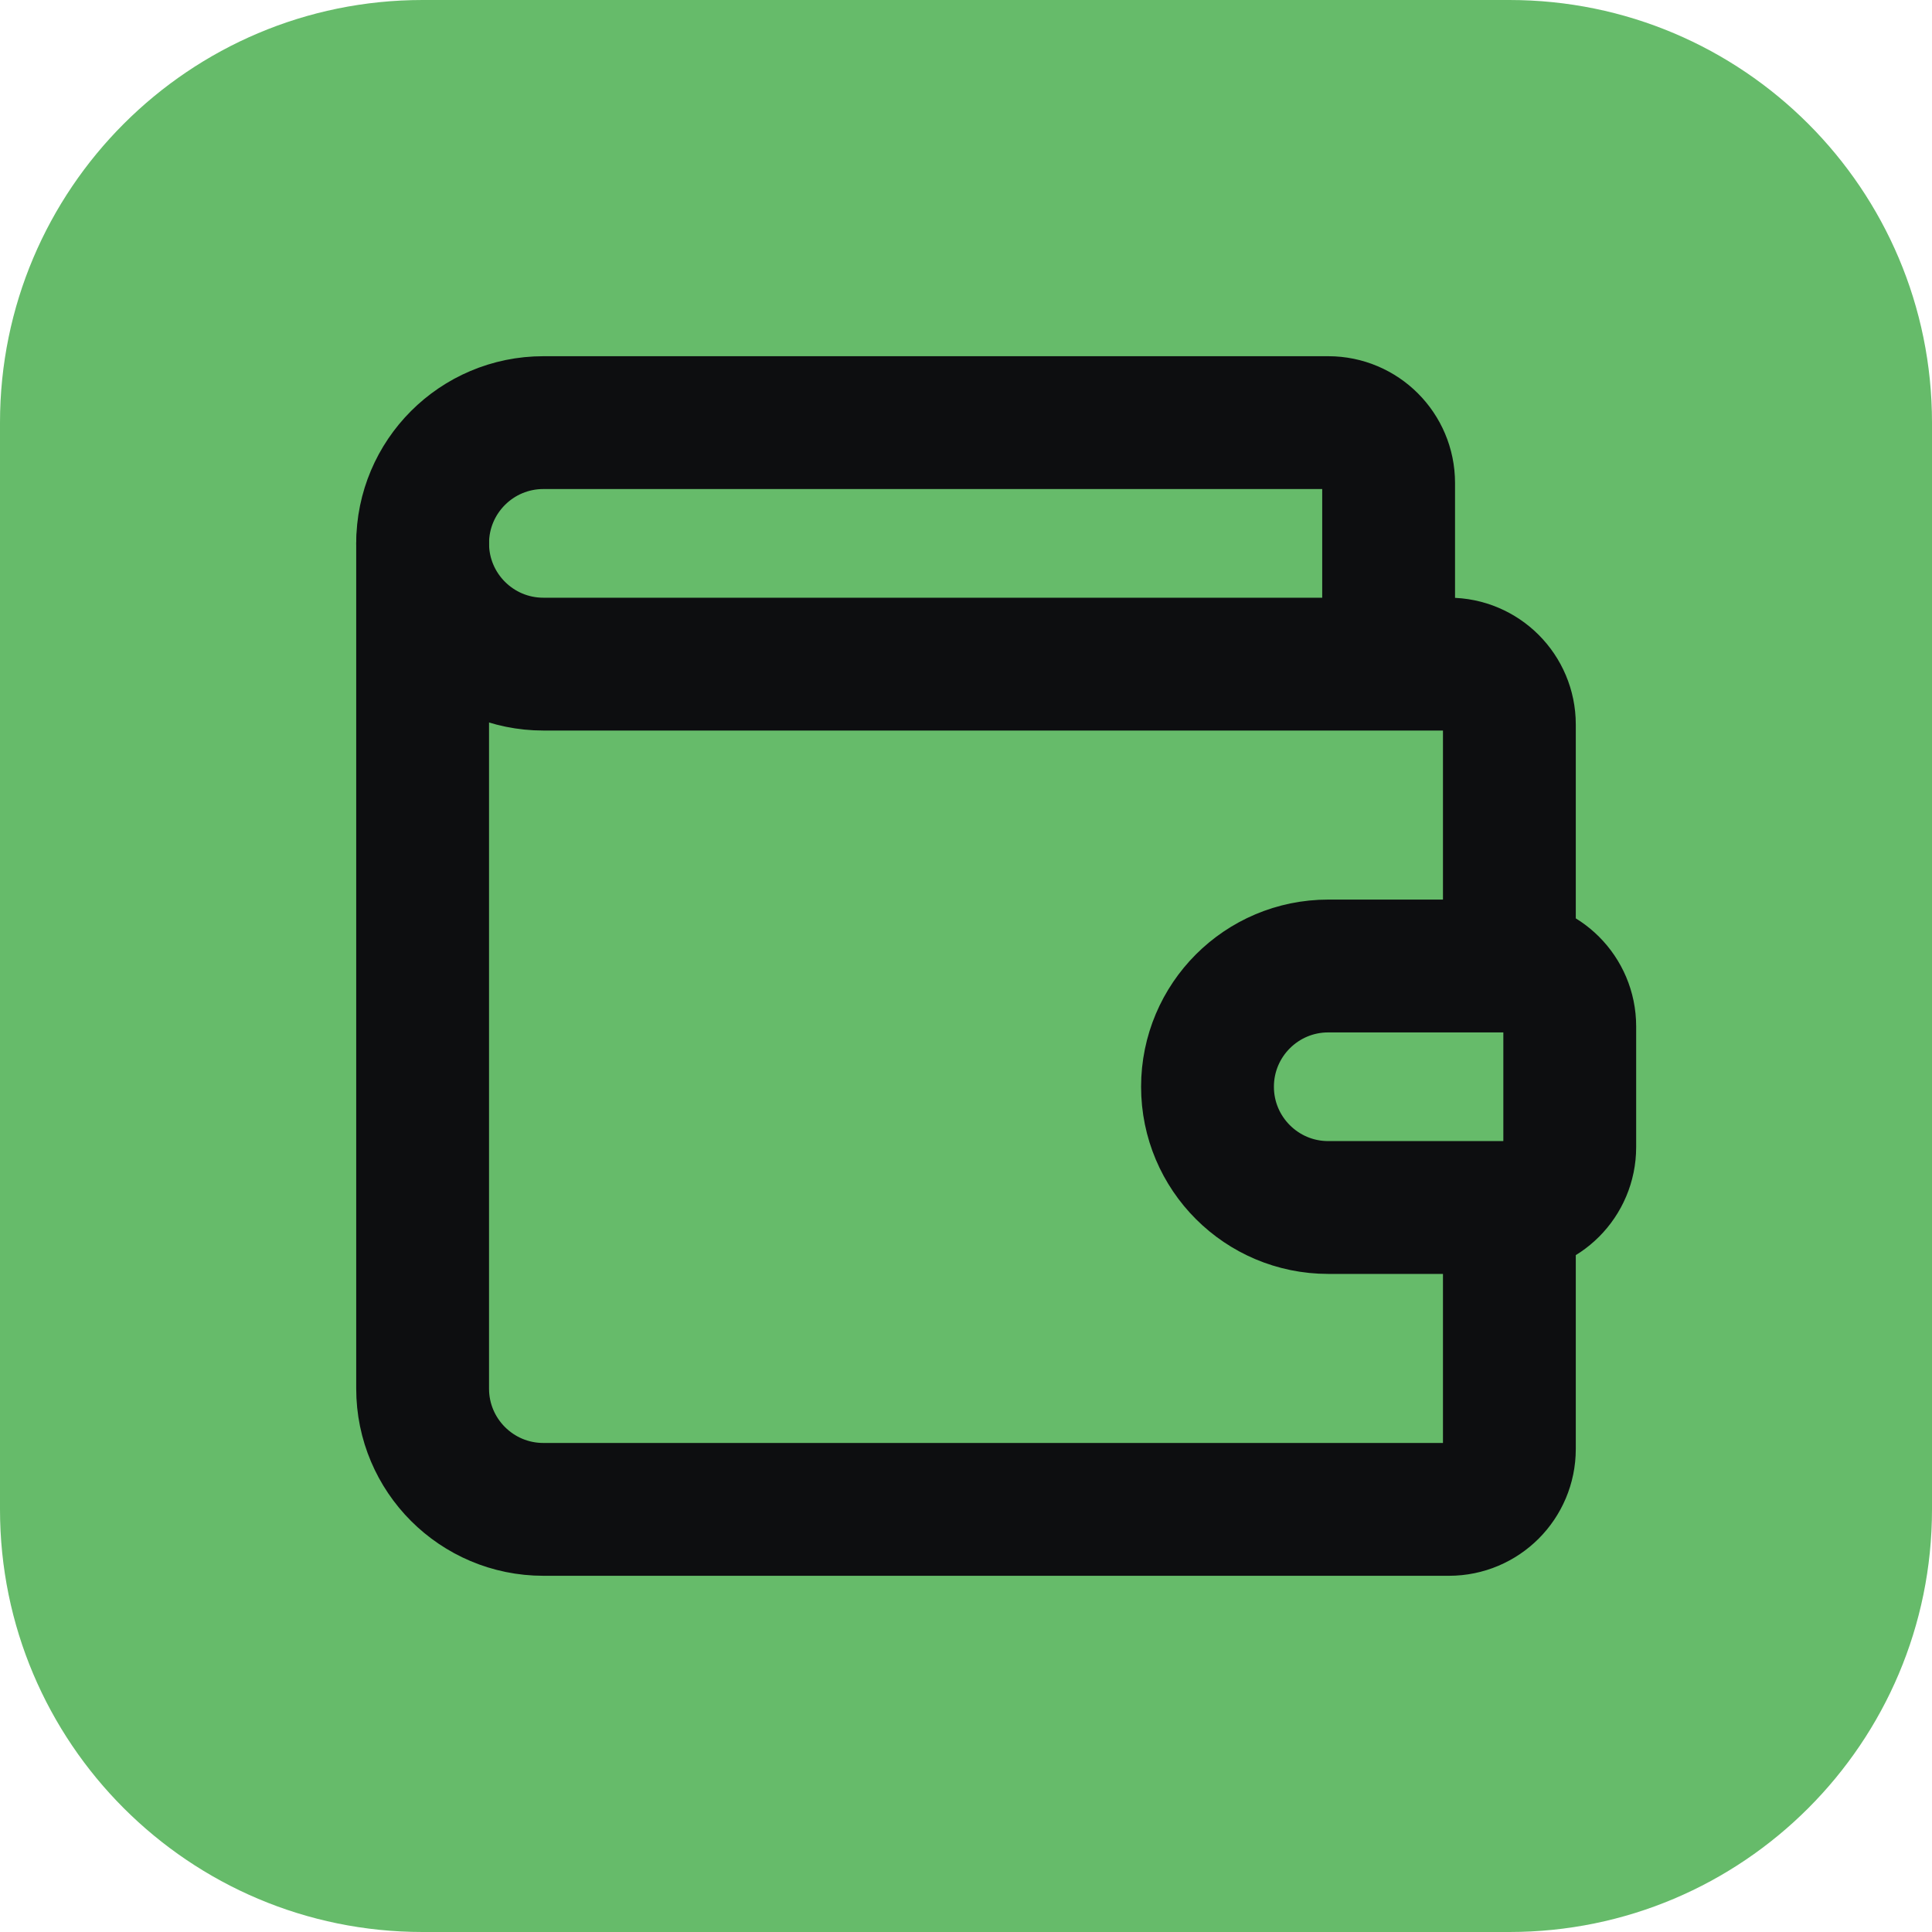
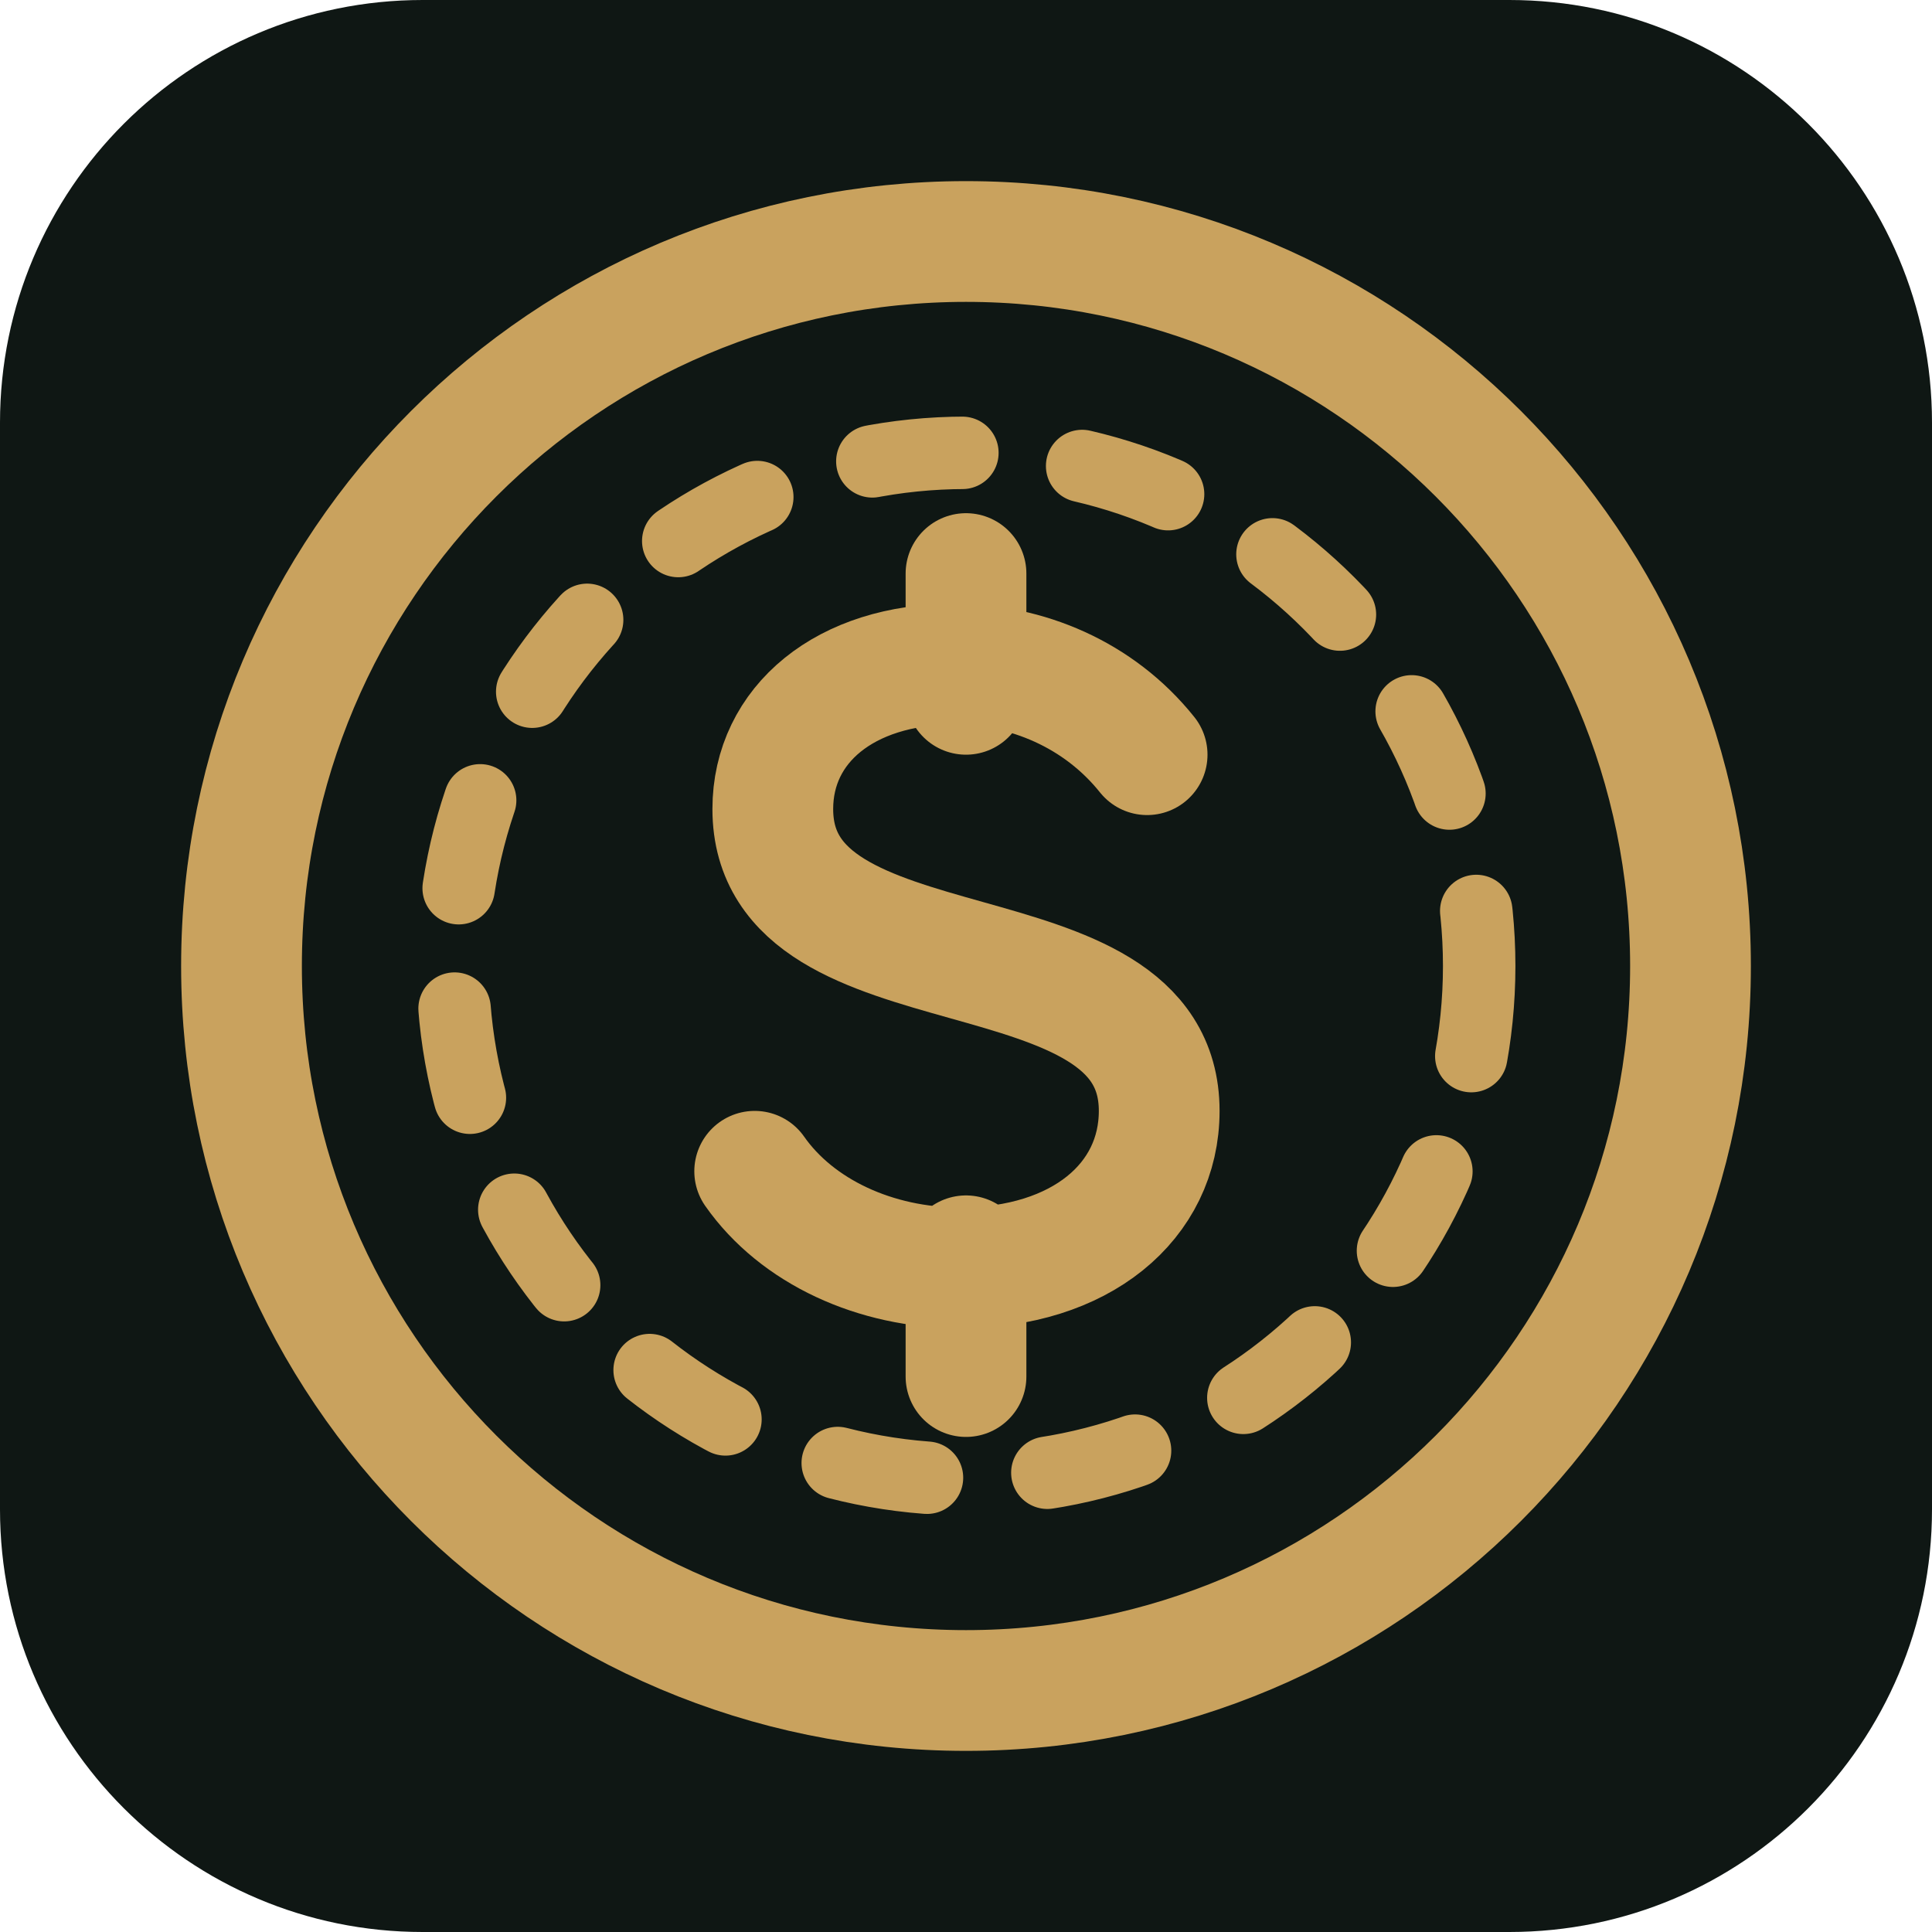
<svg xmlns="http://www.w3.org/2000/svg" width="32" height="32" viewBox="0 0 32 32">
-   <rect width="32" height="32" rx="7" fill="#66bb6a" />
-   <g transform="translate(4 4)" fill="none" stroke="#0d0e10" stroke-width="2.2" stroke-linecap="round" stroke-linejoin="round">
-     <path d="M19 7V4a1 1 0 0 0-1-1H5a2 2 0 0 0 0 4h15a1 1 0 0 1 1 1v4h-3a2 2 0 0 0 0 4h3a1 1 0 0 0 1-1v-2a1 1 0 0 0-1-1" />
-     <path d="M3 5v14a2 2 0 0 0 2 2h15a1 1 0 0 0 1-1v-4" />
+   <rect width="32" height="32" rx="7" fill="#0f1714" />
+   <g transform="translate(1 1)" fill="none" stroke="#c9a25e" stroke-linecap="round">
+     <circle cx="15" cy="15" r="12" stroke-width="2" />
+     <circle cx="15" cy="15" r="8.5" stroke-width="1.2" stroke-dasharray="1.5 2" />
+     <path d="M18 11.5c-.8-1-2-1.5-3.2-1.5-1.8 0-3 1-3 2.4 0 3.2 6.4 1.8 6.4 5 0 1.5-1.3 2.6-3.3 2.6-1.4 0-2.7-.6-3.4-1.6M15 8.5v2M15 19.8v2" stroke-width="2" />
  </g>
</svg>
